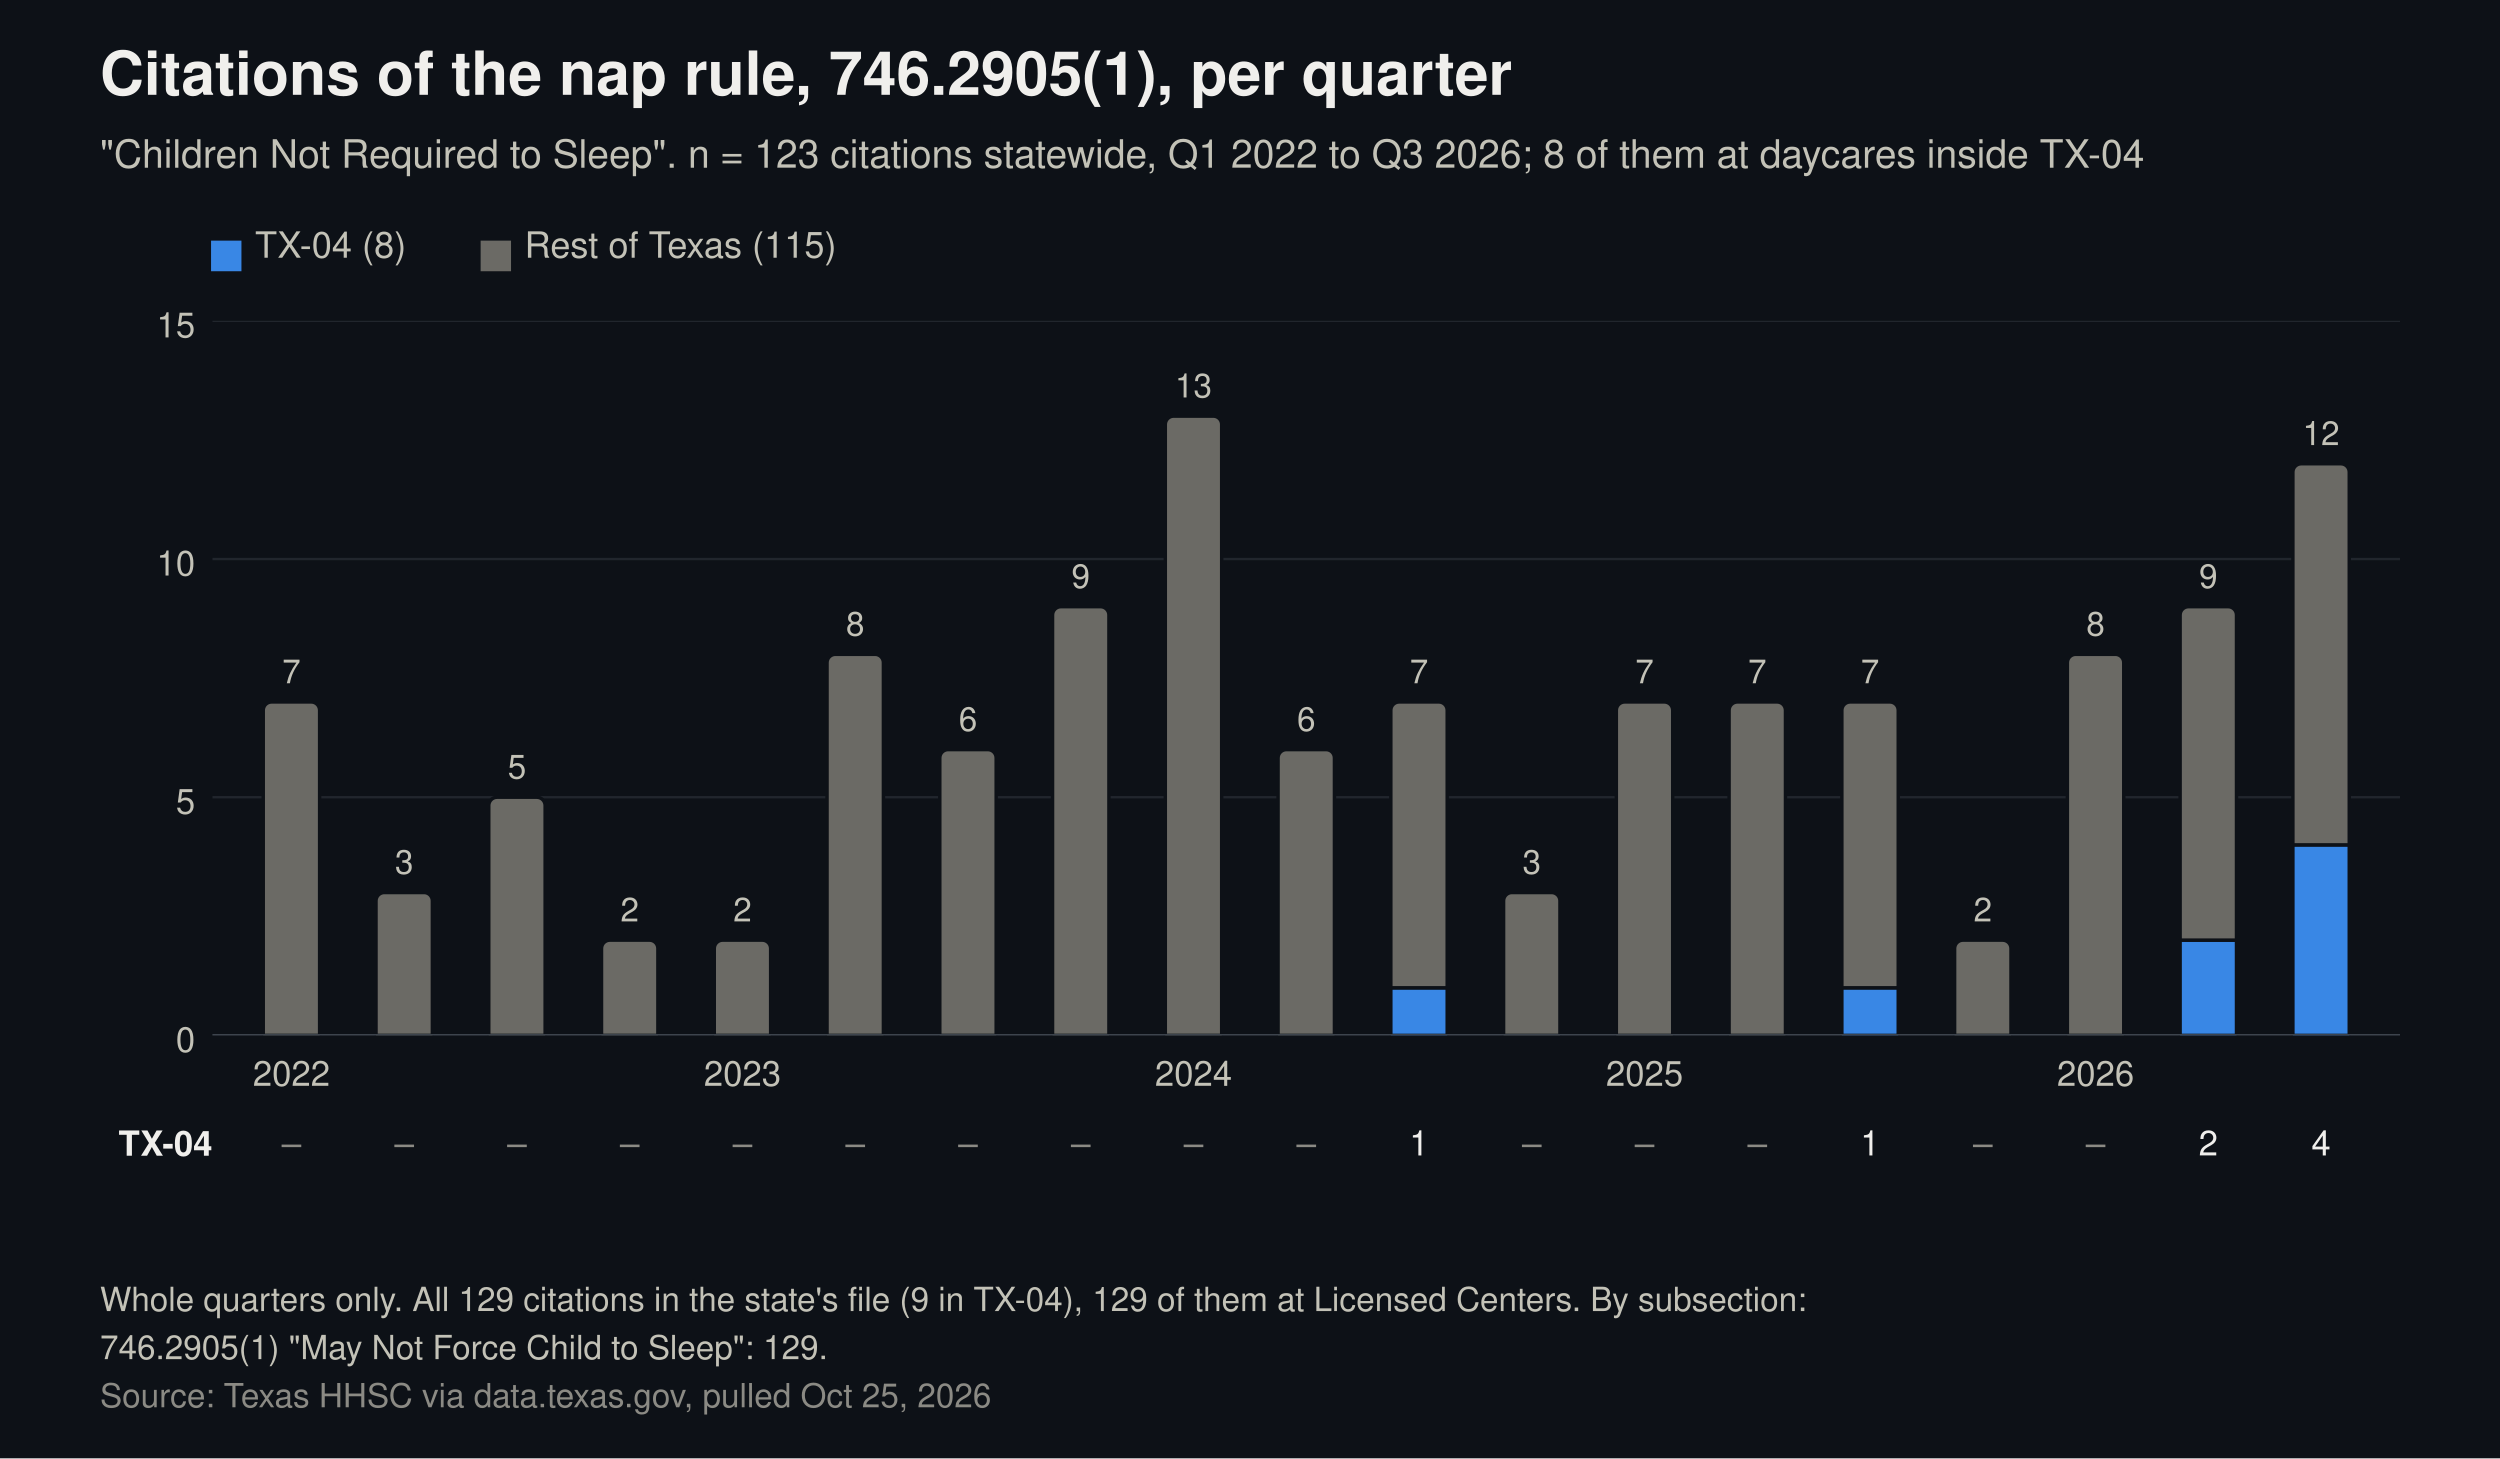
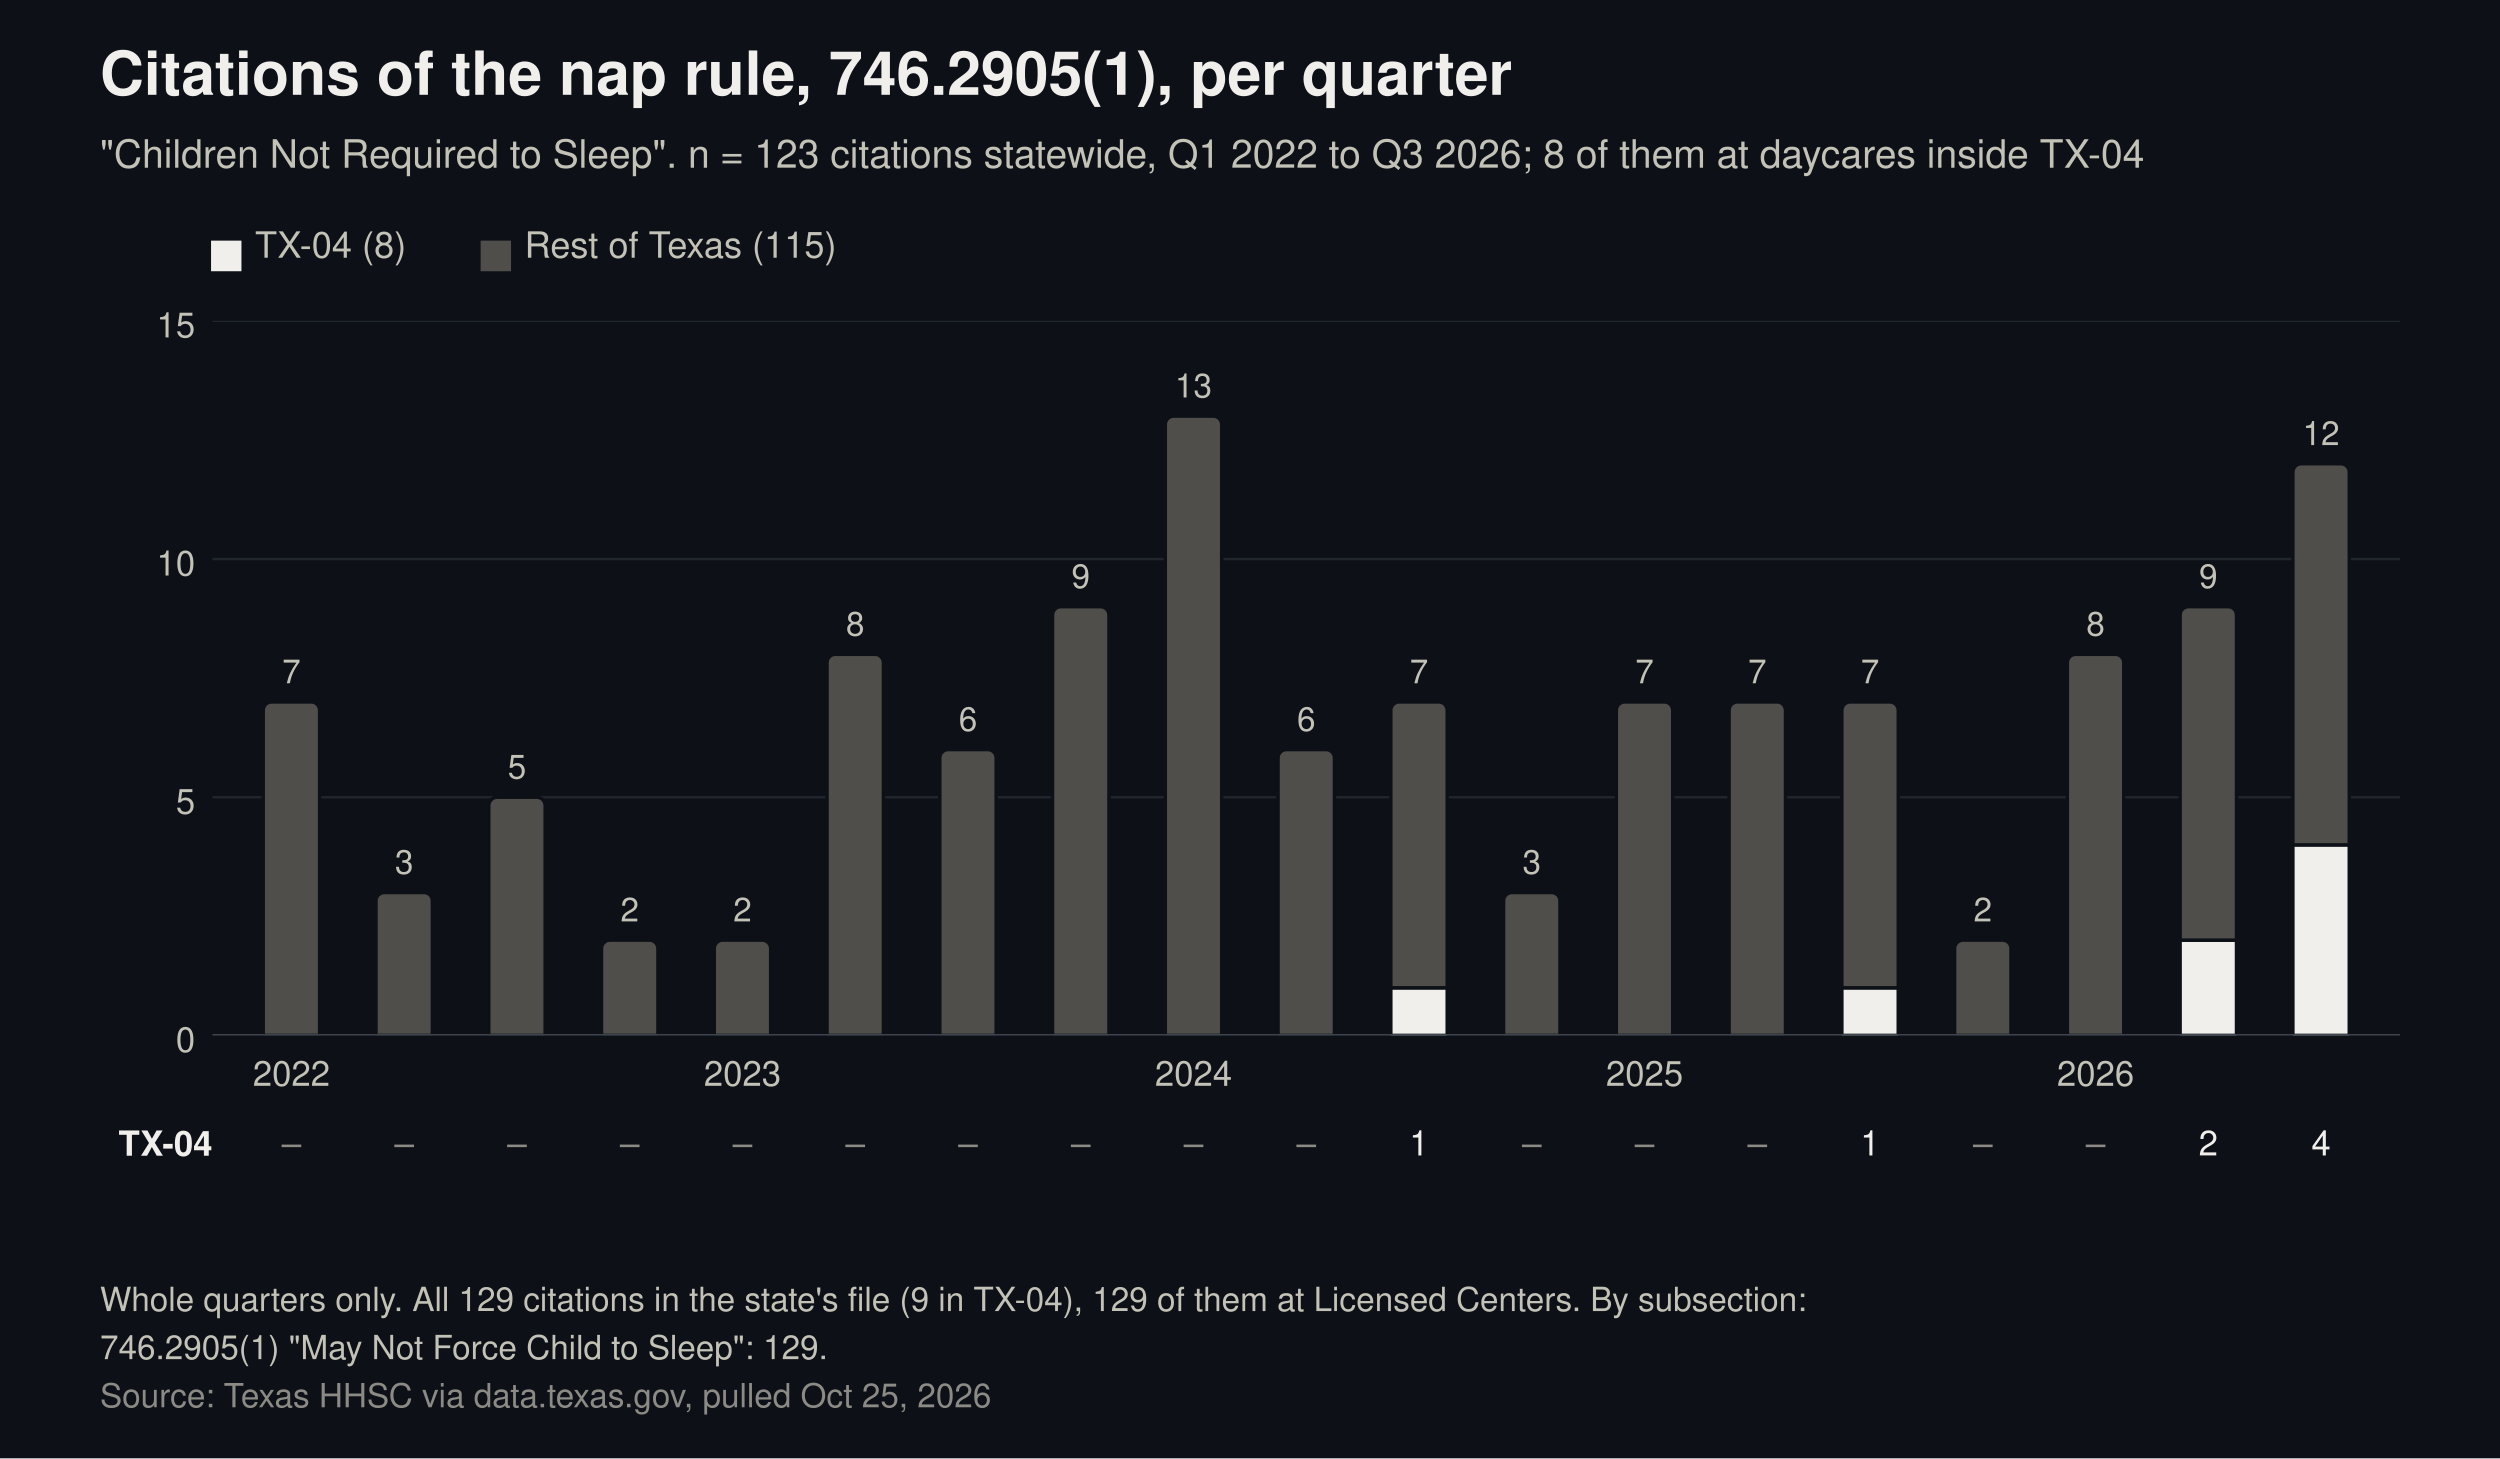
<svg xmlns="http://www.w3.org/2000/svg" width="864pt" height="504pt" viewBox="0 0 864 504" version="1.1">
  <defs>
    <style type="text/css">*{stroke-linejoin: round; stroke-linecap: butt}</style>
  </defs>
  <g id="figure_1">
    <g id="patch_1">
      <path d="M 0 504  L 864 504  L 864 0  L 0 0  z " style="fill: #0d1117" />
    </g>
    <g id="axes_1">
      <g id="patch_2">
        <path d="M 73.44 357.84  L 829.44 357.84  L 829.44 110.88  L 73.44 110.88  z " style="fill: #0d1117" />
      </g>
      <g id="matplotlib.axis_1">
        <g id="xtick_1">
          <g id="line2d_1" />
          <g id="text_1">
            <text style="font-size: 12px; font-family: 'Helvetica Neue', 'Helvetica', 'Arial', 'DejaVu Sans', sans-serif; text-anchor: middle; fill: #c3c2b7" x="100.718" y="375.264" transform="rotate(-0 100.7184 375.264)">2022</text>
          </g>
        </g>
        <g id="xtick_2">
          <g id="line2d_2" />
          <g id="text_2">
            <text style="font-size: 12px; font-family: 'Helvetica Neue', 'Helvetica', 'Arial', 'DejaVu Sans', sans-serif; text-anchor: middle; fill: #c3c2b7" x="256.595" y="375.264" transform="rotate(-0 256.5946 375.264)">2023</text>
          </g>
        </g>
        <g id="xtick_3">
          <g id="line2d_3" />
          <g id="text_3">
            <text style="font-size: 12px; font-family: 'Helvetica Neue', 'Helvetica', 'Arial', 'DejaVu Sans', sans-serif; text-anchor: middle; fill: #c3c2b7" x="412.471" y="375.264" transform="rotate(-0 412.4709 375.264)">2024</text>
          </g>
        </g>
        <g id="xtick_4">
          <g id="line2d_4" />
          <g id="text_4">
            <text style="font-size: 12px; font-family: 'Helvetica Neue', 'Helvetica', 'Arial', 'DejaVu Sans', sans-serif; text-anchor: middle; fill: #c3c2b7" x="568.347" y="375.264" transform="rotate(-0 568.3472 375.264)">2025</text>
          </g>
        </g>
        <g id="xtick_5">
          <g id="line2d_5" />
          <g id="text_5">
            <text style="font-size: 12px; font-family: 'Helvetica Neue', 'Helvetica', 'Arial', 'DejaVu Sans', sans-serif; text-anchor: middle; fill: #c3c2b7" x="724.224" y="375.264" transform="rotate(-0 724.2235 375.264)">2026</text>
          </g>
        </g>
      </g>
      <g id="matplotlib.axis_2">
        <g id="ytick_1">
          <g id="line2d_6">
            <path d="M 73.44 357.84  L 829.44 357.84  " clip-path="url(#p0c1a4c7072)" style="fill: none; stroke: #21262d; stroke-width: 0.8; stroke-linecap: square" />
          </g>
          <g id="line2d_7" />
          <g id="text_6">
            <text style="font-size: 12px; font-family: 'Helvetica Neue', 'Helvetica', 'Arial', 'DejaVu Sans', sans-serif; text-anchor: end; fill: #c3c2b7" x="67.44" y="363.552" transform="rotate(-0 67.44 363.552)">0</text>
          </g>
        </g>
        <g id="ytick_2">
          <g id="line2d_8">
            <path d="M 73.44 275.52  L 829.44 275.52  " clip-path="url(#p0c1a4c7072)" style="fill: none; stroke: #21262d; stroke-width: 0.8; stroke-linecap: square" />
          </g>
          <g id="line2d_9" />
          <g id="text_7">
            <text style="font-size: 12px; font-family: 'Helvetica Neue', 'Helvetica', 'Arial', 'DejaVu Sans', sans-serif; text-anchor: end; fill: #c3c2b7" x="67.44" y="281.232" transform="rotate(-0 67.44 281.232)">5</text>
          </g>
        </g>
        <g id="ytick_3">
          <g id="line2d_10">
            <path d="M 73.44 193.2  L 829.44 193.2  " clip-path="url(#p0c1a4c7072)" style="fill: none; stroke: #21262d; stroke-width: 0.8; stroke-linecap: square" />
          </g>
          <g id="line2d_11" />
          <g id="text_8">
            <text style="font-size: 12px; font-family: 'Helvetica Neue', 'Helvetica', 'Arial', 'DejaVu Sans', sans-serif; text-anchor: end; fill: #c3c2b7" x="67.44" y="198.912" transform="rotate(-0 67.44 198.912)">10</text>
          </g>
        </g>
        <g id="ytick_4">
          <g id="line2d_12">
            <path d="M 73.44 110.88  L 829.44 110.88  " clip-path="url(#p0c1a4c7072)" style="fill: none; stroke: #21262d; stroke-width: 0.8; stroke-linecap: square" />
          </g>
          <g id="line2d_13" />
          <g id="text_9">
            <text style="font-size: 12px; font-family: 'Helvetica Neue', 'Helvetica', 'Arial', 'DejaVu Sans', sans-serif; text-anchor: end; fill: #c3c2b7" x="67.44" y="116.592" transform="rotate(-0 67.44 116.592)">15</text>
          </g>
        </g>
      </g>
      <g id="patch_3">
-         <path d="M 90.976 357.84  L 90.976 245.472  C 90.976 243.881 92.265 242.592 93.856 242.592  L 107.581 242.592  C 109.171 242.592 110.461 243.881 110.461 245.472  L 110.461 357.84  z " clip-path="url(#p0c1a4c7072)" style="fill: #6b6a65; stroke: #0d1117; stroke-width: 1.2; stroke-linejoin: miter" />
+         <path d="M 90.976 357.84  L 90.976 245.472  C 90.976 243.881 92.265 242.592 93.856 242.592  L 107.581 242.592  C 109.171 242.592 110.461 243.881 110.461 245.472  L 110.461 357.84  z " clip-path="url(#p0c1a4c7072)" style="fill: #4f4e4a; stroke: #0d1117; stroke-width: 1.2; stroke-linejoin: miter" />
      </g>
      <g id="patch_4">
-         <path d="M 129.945 357.84  L 129.945 311.328  C 129.945 309.737 131.235 308.448 132.825 308.448  L 146.55 308.448  C 148.14 308.448 149.43 309.737 149.43 311.328  L 149.43 357.84  z " clip-path="url(#p0c1a4c7072)" style="fill: #6b6a65; stroke: #0d1117; stroke-width: 1.2; stroke-linejoin: miter" />
+         <path d="M 129.945 357.84  L 129.945 311.328  C 129.945 309.737 131.235 308.448 132.825 308.448  L 146.55 308.448  C 148.14 308.448 149.43 309.737 149.43 311.328  L 149.43 357.84  z " clip-path="url(#p0c1a4c7072)" style="fill: #4f4e4a; stroke: #0d1117; stroke-width: 1.2; stroke-linejoin: miter" />
      </g>
      <g id="patch_5">
-         <path d="M 168.914 357.84  L 168.914 278.4  C 168.914 276.809 170.204 275.52 171.794 275.52  L 185.519 275.52  C 187.109 275.52 188.399 276.809 188.399 278.4  L 188.399 357.84  z " clip-path="url(#p0c1a4c7072)" style="fill: #6b6a65; stroke: #0d1117; stroke-width: 1.2; stroke-linejoin: miter" />
+         <path d="M 168.914 357.84  L 168.914 278.4  C 168.914 276.809 170.204 275.52 171.794 275.52  L 185.519 275.52  C 187.109 275.52 188.399 276.809 188.399 278.4  L 188.399 357.84  z " clip-path="url(#p0c1a4c7072)" style="fill: #4f4e4a; stroke: #0d1117; stroke-width: 1.2; stroke-linejoin: miter" />
      </g>
      <g id="patch_6">
-         <path d="M 207.883 357.84  L 207.883 327.792  C 207.883 326.201 209.173 324.912 210.763 324.912  L 224.488 324.912  C 226.078 324.912 227.368 326.201 227.368 327.792  L 227.368 357.84  z " clip-path="url(#p0c1a4c7072)" style="fill: #6b6a65; stroke: #0d1117; stroke-width: 1.2; stroke-linejoin: miter" />
+         <path d="M 207.883 357.84  L 207.883 327.792  C 207.883 326.201 209.173 324.912 210.763 324.912  L 224.488 324.912  C 226.078 324.912 227.368 326.201 227.368 327.792  L 227.368 357.84  z " clip-path="url(#p0c1a4c7072)" style="fill: #4f4e4a; stroke: #0d1117; stroke-width: 1.2; stroke-linejoin: miter" />
      </g>
      <g id="patch_7">
-         <path d="M 246.852 357.84  L 246.852 327.792  C 246.852 326.201 248.142 324.912 249.732 324.912  L 263.457 324.912  C 265.048 324.912 266.337 326.201 266.337 327.792  L 266.337 357.84  z " clip-path="url(#p0c1a4c7072)" style="fill: #6b6a65; stroke: #0d1117; stroke-width: 1.2; stroke-linejoin: miter" />
+         <path d="M 246.852 357.84  L 246.852 327.792  C 246.852 326.201 248.142 324.912 249.732 324.912  L 263.457 324.912  C 265.048 324.912 266.337 326.201 266.337 327.792  L 266.337 357.84  z " clip-path="url(#p0c1a4c7072)" style="fill: #4f4e4a; stroke: #0d1117; stroke-width: 1.2; stroke-linejoin: miter" />
      </g>
      <g id="patch_8">
-         <path d="M 285.821 357.84  L 285.821 229.008  C 285.821 227.417 287.111 226.128 288.701 226.128  L 302.426 226.128  C 304.017 226.128 305.306 227.417 305.306 229.008  L 305.306 357.84  z " clip-path="url(#p0c1a4c7072)" style="fill: #6b6a65; stroke: #0d1117; stroke-width: 1.2; stroke-linejoin: miter" />
+         <path d="M 285.821 357.84  L 285.821 229.008  C 285.821 227.417 287.111 226.128 288.701 226.128  L 302.426 226.128  C 304.017 226.128 305.306 227.417 305.306 229.008  L 305.306 357.84  z " clip-path="url(#p0c1a4c7072)" style="fill: #4f4e4a; stroke: #0d1117; stroke-width: 1.2; stroke-linejoin: miter" />
      </g>
      <g id="patch_9">
-         <path d="M 324.791 357.84  L 324.791 261.936  C 324.791 260.345 326.08 259.056 327.671 259.056  L 341.395 259.056  C 342.986 259.056 344.275 260.345 344.275 261.936  L 344.275 357.84  z " clip-path="url(#p0c1a4c7072)" style="fill: #6b6a65; stroke: #0d1117; stroke-width: 1.2; stroke-linejoin: miter" />
+         <path d="M 324.791 357.84  L 324.791 261.936  C 324.791 260.345 326.08 259.056 327.671 259.056  L 341.395 259.056  C 342.986 259.056 344.275 260.345 344.275 261.936  L 344.275 357.84  z " clip-path="url(#p0c1a4c7072)" style="fill: #4f4e4a; stroke: #0d1117; stroke-width: 1.2; stroke-linejoin: miter" />
      </g>
      <g id="patch_10">
-         <path d="M 363.76 357.84  L 363.76 212.544  C 363.76 210.953 365.049 209.664 366.64 209.664  L 380.364 209.664  C 381.955 209.664 383.244 210.953 383.244 212.544  L 383.244 357.84  z " clip-path="url(#p0c1a4c7072)" style="fill: #6b6a65; stroke: #0d1117; stroke-width: 1.2; stroke-linejoin: miter" />
+         <path d="M 363.76 357.84  L 363.76 212.544  C 363.76 210.953 365.049 209.664 366.64 209.664  L 380.364 209.664  C 381.955 209.664 383.244 210.953 383.244 212.544  L 383.244 357.84  z " clip-path="url(#p0c1a4c7072)" style="fill: #4f4e4a; stroke: #0d1117; stroke-width: 1.2; stroke-linejoin: miter" />
      </g>
      <g id="patch_11">
-         <path d="M 402.729 357.84  L 402.729 146.688  C 402.729 145.097 404.018 143.808 405.609 143.808  L 419.333 143.808  C 420.924 143.808 422.213 145.097 422.213 146.688  L 422.213 357.84  z " clip-path="url(#p0c1a4c7072)" style="fill: #6b6a65; stroke: #0d1117; stroke-width: 1.2; stroke-linejoin: miter" />
+         <path d="M 402.729 357.84  L 402.729 146.688  C 402.729 145.097 404.018 143.808 405.609 143.808  L 419.333 143.808  C 420.924 143.808 422.213 145.097 422.213 146.688  L 422.213 357.84  z " clip-path="url(#p0c1a4c7072)" style="fill: #4f4e4a; stroke: #0d1117; stroke-width: 1.2; stroke-linejoin: miter" />
      </g>
      <g id="patch_12">
-         <path d="M 441.698 357.84  L 441.698 261.936  C 441.698 260.345 442.987 259.056 444.578 259.056  L 458.302 259.056  C 459.893 259.056 461.182 260.345 461.182 261.936  L 461.182 357.84  z " clip-path="url(#p0c1a4c7072)" style="fill: #6b6a65; stroke: #0d1117; stroke-width: 1.2; stroke-linejoin: miter" />
+         <path d="M 441.698 357.84  L 441.698 261.936  C 441.698 260.345 442.987 259.056 444.578 259.056  L 458.302 259.056  C 459.893 259.056 461.182 260.345 461.182 261.936  L 461.182 357.84  z " clip-path="url(#p0c1a4c7072)" style="fill: #4f4e4a; stroke: #0d1117; stroke-width: 1.2; stroke-linejoin: miter" />
      </g>
      <g id="patch_13">
-         <path d="M 480.667 357.84  L 500.151 357.84  L 500.151 341.376  L 480.667 341.376  z " clip-path="url(#p0c1a4c7072)" style="fill: #3987e5; stroke: #0d1117; stroke-width: 1.2; stroke-linejoin: miter" />
+         <path d="M 480.667 357.84  L 500.151 357.84  L 500.151 341.376  L 480.667 341.376  z " clip-path="url(#p0c1a4c7072)" style="fill: #f0efec; stroke: #0d1117; stroke-width: 1.2; stroke-linejoin: miter" />
      </g>
      <g id="patch_14">
-         <path d="M 480.667 341.376  L 480.667 245.472  C 480.667 243.881 481.956 242.592 483.547 242.592  L 497.271 242.592  C 498.862 242.592 500.151 243.881 500.151 245.472  L 500.151 341.376  z " clip-path="url(#p0c1a4c7072)" style="fill: #6b6a65; stroke: #0d1117; stroke-width: 1.2; stroke-linejoin: miter" />
+         <path d="M 480.667 341.376  L 480.667 245.472  C 480.667 243.881 481.956 242.592 483.547 242.592  L 497.271 242.592  C 498.862 242.592 500.151 243.881 500.151 245.472  L 500.151 341.376  z " clip-path="url(#p0c1a4c7072)" style="fill: #4f4e4a; stroke: #0d1117; stroke-width: 1.2; stroke-linejoin: miter" />
      </g>
      <g id="patch_15">
-         <path d="M 519.636 357.84  L 519.636 311.328  C 519.636 309.737 520.925 308.448 522.516 308.448  L 536.24 308.448  C 537.831 308.448 539.12 309.737 539.12 311.328  L 539.12 357.84  z " clip-path="url(#p0c1a4c7072)" style="fill: #6b6a65; stroke: #0d1117; stroke-width: 1.2; stroke-linejoin: miter" />
+         <path d="M 519.636 357.84  L 519.636 311.328  C 519.636 309.737 520.925 308.448 522.516 308.448  L 536.24 308.448  C 537.831 308.448 539.12 309.737 539.12 311.328  L 539.12 357.84  z " clip-path="url(#p0c1a4c7072)" style="fill: #4f4e4a; stroke: #0d1117; stroke-width: 1.2; stroke-linejoin: miter" />
      </g>
      <g id="patch_16">
-         <path d="M 558.605 357.84  L 558.605 245.472  C 558.605 243.881 559.894 242.592 561.485 242.592  L 575.209 242.592  C 576.8 242.592 578.089 243.881 578.089 245.472  L 578.089 357.84  z " clip-path="url(#p0c1a4c7072)" style="fill: #6b6a65; stroke: #0d1117; stroke-width: 1.2; stroke-linejoin: miter" />
+         <path d="M 558.605 357.84  L 558.605 245.472  C 558.605 243.881 559.894 242.592 561.485 242.592  L 575.209 242.592  C 576.8 242.592 578.089 243.881 578.089 245.472  L 578.089 357.84  z " clip-path="url(#p0c1a4c7072)" style="fill: #4f4e4a; stroke: #0d1117; stroke-width: 1.2; stroke-linejoin: miter" />
      </g>
      <g id="patch_17">
-         <path d="M 597.574 357.84  L 597.574 245.472  C 597.574 243.881 598.863 242.592 600.454 242.592  L 614.179 242.592  C 615.769 242.592 617.059 243.881 617.059 245.472  L 617.059 357.84  z " clip-path="url(#p0c1a4c7072)" style="fill: #6b6a65; stroke: #0d1117; stroke-width: 1.2; stroke-linejoin: miter" />
+         <path d="M 597.574 357.84  L 597.574 245.472  C 597.574 243.881 598.863 242.592 600.454 242.592  L 614.179 242.592  C 615.769 242.592 617.059 243.881 617.059 245.472  L 617.059 357.84  z " clip-path="url(#p0c1a4c7072)" style="fill: #4f4e4a; stroke: #0d1117; stroke-width: 1.2; stroke-linejoin: miter" />
      </g>
      <g id="patch_18">
-         <path d="M 636.543 357.84  L 656.028 357.84  L 656.028 341.376  L 636.543 341.376  z " clip-path="url(#p0c1a4c7072)" style="fill: #3987e5; stroke: #0d1117; stroke-width: 1.2; stroke-linejoin: miter" />
+         <path d="M 636.543 357.84  L 656.028 357.84  L 656.028 341.376  L 636.543 341.376  z " clip-path="url(#p0c1a4c7072)" style="fill: #f0efec; stroke: #0d1117; stroke-width: 1.2; stroke-linejoin: miter" />
      </g>
      <g id="patch_19">
-         <path d="M 636.543 341.376  L 636.543 245.472  C 636.543 243.881 637.832 242.592 639.423 242.592  L 653.148 242.592  C 654.738 242.592 656.028 243.881 656.028 245.472  L 656.028 341.376  z " clip-path="url(#p0c1a4c7072)" style="fill: #6b6a65; stroke: #0d1117; stroke-width: 1.2; stroke-linejoin: miter" />
+         <path d="M 636.543 341.376  L 636.543 245.472  C 636.543 243.881 637.832 242.592 639.423 242.592  L 653.148 242.592  C 654.738 242.592 656.028 243.881 656.028 245.472  L 656.028 341.376  z " clip-path="url(#p0c1a4c7072)" style="fill: #4f4e4a; stroke: #0d1117; stroke-width: 1.2; stroke-linejoin: miter" />
      </g>
      <g id="patch_20">
-         <path d="M 675.512 357.84  L 675.512 327.792  C 675.512 326.201 676.802 324.912 678.392 324.912  L 692.117 324.912  C 693.707 324.912 694.997 326.201 694.997 327.792  L 694.997 357.84  z " clip-path="url(#p0c1a4c7072)" style="fill: #6b6a65; stroke: #0d1117; stroke-width: 1.2; stroke-linejoin: miter" />
+         <path d="M 675.512 357.84  L 675.512 327.792  C 675.512 326.201 676.802 324.912 678.392 324.912  L 692.117 324.912  C 693.707 324.912 694.997 326.201 694.997 327.792  L 694.997 357.84  z " clip-path="url(#p0c1a4c7072)" style="fill: #4f4e4a; stroke: #0d1117; stroke-width: 1.2; stroke-linejoin: miter" />
      </g>
      <g id="patch_21">
-         <path d="M 714.481 357.84  L 714.481 229.008  C 714.481 227.417 715.771 226.128 717.361 226.128  L 731.086 226.128  C 732.676 226.128 733.966 227.417 733.966 229.008  L 733.966 357.84  z " clip-path="url(#p0c1a4c7072)" style="fill: #6b6a65; stroke: #0d1117; stroke-width: 1.2; stroke-linejoin: miter" />
+         <path d="M 714.481 357.84  L 714.481 229.008  C 714.481 227.417 715.771 226.128 717.361 226.128  L 731.086 226.128  C 732.676 226.128 733.966 227.417 733.966 229.008  L 733.966 357.84  z " clip-path="url(#p0c1a4c7072)" style="fill: #4f4e4a; stroke: #0d1117; stroke-width: 1.2; stroke-linejoin: miter" />
      </g>
      <g id="patch_22">
-         <path d="M 753.45 357.84  L 772.935 357.84  L 772.935 324.912  L 753.45 324.912  z " clip-path="url(#p0c1a4c7072)" style="fill: #3987e5; stroke: #0d1117; stroke-width: 1.2; stroke-linejoin: miter" />
+         <path d="M 753.45 357.84  L 772.935 357.84  L 772.935 324.912  L 753.45 324.912  z " clip-path="url(#p0c1a4c7072)" style="fill: #f0efec; stroke: #0d1117; stroke-width: 1.2; stroke-linejoin: miter" />
      </g>
      <g id="patch_23">
-         <path d="M 753.45 324.912  L 753.45 212.544  C 753.45 210.953 754.74 209.664 756.33 209.664  L 770.055 209.664  C 771.645 209.664 772.935 210.953 772.935 212.544  L 772.935 324.912  z " clip-path="url(#p0c1a4c7072)" style="fill: #6b6a65; stroke: #0d1117; stroke-width: 1.2; stroke-linejoin: miter" />
+         <path d="M 753.45 324.912  L 753.45 212.544  C 753.45 210.953 754.74 209.664 756.33 209.664  L 770.055 209.664  C 771.645 209.664 772.935 210.953 772.935 212.544  L 772.935 324.912  z " clip-path="url(#p0c1a4c7072)" style="fill: #4f4e4a; stroke: #0d1117; stroke-width: 1.2; stroke-linejoin: miter" />
      </g>
      <g id="patch_24">
-         <path d="M 792.419 357.84  L 811.904 357.84  L 811.904 291.984  L 792.419 291.984  z " clip-path="url(#p0c1a4c7072)" style="fill: #3987e5; stroke: #0d1117; stroke-width: 1.2; stroke-linejoin: miter" />
+         <path d="M 792.419 357.84  L 811.904 357.84  L 811.904 291.984  L 792.419 291.984  z " clip-path="url(#p0c1a4c7072)" style="fill: #f0efec; stroke: #0d1117; stroke-width: 1.2; stroke-linejoin: miter" />
      </g>
      <g id="patch_25">
-         <path d="M 792.419 291.984  L 792.419 163.152  C 792.419 161.561 793.709 160.272 795.299 160.272  L 809.024 160.272  C 810.615 160.272 811.904 161.561 811.904 163.152  L 811.904 291.984  z " clip-path="url(#p0c1a4c7072)" style="fill: #6b6a65; stroke: #0d1117; stroke-width: 1.2; stroke-linejoin: miter" />
+         <path d="M 792.419 291.984  L 792.419 163.152  C 792.419 161.561 793.709 160.272 795.299 160.272  L 809.024 160.272  C 810.615 160.272 811.904 161.561 811.904 163.152  L 811.904 291.984  z " clip-path="url(#p0c1a4c7072)" style="fill: #4f4e4a; stroke: #0d1117; stroke-width: 1.2; stroke-linejoin: miter" />
      </g>
      <g id="text_10">
        <text style="font-size: 11.5px; font-family: 'Helvetica Neue', 'Helvetica', 'Arial', 'DejaVu Sans', sans-serif; text-anchor: middle; fill: #c3c2b7" x="100.718" y="236.143" transform="rotate(-0 100.7184 236.1425)">7</text>
      </g>
      <g id="text_11">
        <text style="font-size: 11.5px; font-family: 'Helvetica Neue', 'Helvetica', 'Arial', 'DejaVu Sans', sans-serif; text-anchor: middle; fill: #c3c2b7" x="139.687" y="301.998" transform="rotate(-0 139.6874 301.9985)">3</text>
      </g>
      <g id="text_12">
        <text style="font-size: 11.5px; font-family: 'Helvetica Neue', 'Helvetica', 'Arial', 'DejaVu Sans', sans-serif; text-anchor: middle; fill: #c3c2b7" x="178.656" y="269.07" transform="rotate(-0 178.6565 269.0705)">5</text>
      </g>
      <g id="text_13">
        <text style="font-size: 11.5px; font-family: 'Helvetica Neue', 'Helvetica', 'Arial', 'DejaVu Sans', sans-serif; text-anchor: middle; fill: #c3c2b7" x="217.626" y="318.462" transform="rotate(-0 217.6256 318.4625)">2</text>
      </g>
      <g id="text_14">
        <text style="font-size: 11.5px; font-family: 'Helvetica Neue', 'Helvetica', 'Arial', 'DejaVu Sans', sans-serif; text-anchor: middle; fill: #c3c2b7" x="256.595" y="318.462" transform="rotate(-0 256.5946 318.4625)">2</text>
      </g>
      <g id="text_15">
        <text style="font-size: 11.5px; font-family: 'Helvetica Neue', 'Helvetica', 'Arial', 'DejaVu Sans', sans-serif; text-anchor: middle; fill: #c3c2b7" x="295.564" y="219.679" transform="rotate(-0 295.5637 219.6785)">8</text>
      </g>
      <g id="text_16">
        <text style="font-size: 11.5px; font-family: 'Helvetica Neue', 'Helvetica', 'Arial', 'DejaVu Sans', sans-serif; text-anchor: middle; fill: #c3c2b7" x="334.533" y="252.607" transform="rotate(-0 334.5328 252.6065)">6</text>
      </g>
      <g id="text_17">
        <text style="font-size: 11.5px; font-family: 'Helvetica Neue', 'Helvetica', 'Arial', 'DejaVu Sans', sans-serif; text-anchor: middle; fill: #c3c2b7" x="373.502" y="203.214" transform="rotate(-0 373.5019 203.2145)">9</text>
      </g>
      <g id="text_18">
        <text style="font-size: 11.5px; font-family: 'Helvetica Neue', 'Helvetica', 'Arial', 'DejaVu Sans', sans-serif; text-anchor: middle; fill: #c3c2b7" x="412.471" y="137.358" transform="rotate(-0 412.4709 137.3585)">13</text>
      </g>
      <g id="text_19">
        <text style="font-size: 11.5px; font-family: 'Helvetica Neue', 'Helvetica', 'Arial', 'DejaVu Sans', sans-serif; text-anchor: middle; fill: #c3c2b7" x="451.44" y="252.607" transform="rotate(-0 451.44 252.6065)">6</text>
      </g>
      <g id="text_20">
        <text style="font-size: 11.5px; font-family: 'Helvetica Neue', 'Helvetica', 'Arial', 'DejaVu Sans', sans-serif; text-anchor: middle; fill: #c3c2b7" x="490.409" y="236.143" transform="rotate(-0 490.4091 236.1425)">7</text>
      </g>
      <g id="text_21">
        <text style="font-size: 11.5px; font-family: 'Helvetica Neue', 'Helvetica', 'Arial', 'DejaVu Sans', sans-serif; text-anchor: middle; fill: #c3c2b7" x="529.378" y="301.998" transform="rotate(-0 529.3781 301.9985)">3</text>
      </g>
      <g id="text_22">
        <text style="font-size: 11.5px; font-family: 'Helvetica Neue', 'Helvetica', 'Arial', 'DejaVu Sans', sans-serif; text-anchor: middle; fill: #c3c2b7" x="568.347" y="236.143" transform="rotate(-0 568.3472 236.1425)">7</text>
      </g>
      <g id="text_23">
        <text style="font-size: 11.5px; font-family: 'Helvetica Neue', 'Helvetica', 'Arial', 'DejaVu Sans', sans-serif; text-anchor: middle; fill: #c3c2b7" x="607.316" y="236.143" transform="rotate(-0 607.3163 236.1425)">7</text>
      </g>
      <g id="text_24">
        <text style="font-size: 11.5px; font-family: 'Helvetica Neue', 'Helvetica', 'Arial', 'DejaVu Sans', sans-serif; text-anchor: middle; fill: #c3c2b7" x="646.285" y="236.143" transform="rotate(-0 646.2854 236.1425)">7</text>
      </g>
      <g id="text_25">
        <text style="font-size: 11.5px; font-family: 'Helvetica Neue', 'Helvetica', 'Arial', 'DejaVu Sans', sans-serif; text-anchor: middle; fill: #c3c2b7" x="685.254" y="318.462" transform="rotate(-0 685.2544 318.4625)">2</text>
      </g>
      <g id="text_26">
        <text style="font-size: 11.5px; font-family: 'Helvetica Neue', 'Helvetica', 'Arial', 'DejaVu Sans', sans-serif; text-anchor: middle; fill: #c3c2b7" x="724.224" y="219.679" transform="rotate(-0 724.2235 219.6785)">8</text>
      </g>
      <g id="text_27">
        <text style="font-size: 11.5px; font-family: 'Helvetica Neue', 'Helvetica', 'Arial', 'DejaVu Sans', sans-serif; text-anchor: middle; fill: #c3c2b7" x="763.193" y="203.214" transform="rotate(-0 763.1926 203.2145)">9</text>
      </g>
      <g id="text_28">
        <text style="font-size: 11.5px; font-family: 'Helvetica Neue', 'Helvetica', 'Arial', 'DejaVu Sans', sans-serif; text-anchor: middle; fill: #c3c2b7" x="802.162" y="153.822" transform="rotate(-0 802.1616 153.8225)">12</text>
      </g>
      <g id="line2d_14">
        <path d="M 73.44 357.84  L 829.44 357.84  " clip-path="url(#p0c1a4c7072)" style="fill: none; stroke: #3d444d; stroke-linecap: square" />
      </g>
      <g id="text_29">
        <text style="font-weight: 700; font-size: 12px; font-family: 'Helvetica Neue', 'Helvetica', 'Arial', 'DejaVu Sans', sans-serif; text-anchor: end; fill: #f0efec" x="73.44" y="399.432" transform="rotate(-0 73.44 399.432)">TX-04</text>
      </g>
      <g id="text_30">
        <text style="font-size: 12px; font-family: 'Helvetica Neue', 'Helvetica', 'Arial', 'DejaVu Sans', sans-serif; text-anchor: middle; fill: #8b8a84" x="100.718" y="399.318" transform="rotate(-0 100.7184 399.318)">–</text>
      </g>
      <g id="text_31">
        <text style="font-size: 12px; font-family: 'Helvetica Neue', 'Helvetica', 'Arial', 'DejaVu Sans', sans-serif; text-anchor: middle; fill: #8b8a84" x="139.687" y="399.318" transform="rotate(-0 139.6874 399.318)">–</text>
      </g>
      <g id="text_32">
        <text style="font-size: 12px; font-family: 'Helvetica Neue', 'Helvetica', 'Arial', 'DejaVu Sans', sans-serif; text-anchor: middle; fill: #8b8a84" x="178.656" y="399.318" transform="rotate(-0 178.6565 399.318)">–</text>
      </g>
      <g id="text_33">
        <text style="font-size: 12px; font-family: 'Helvetica Neue', 'Helvetica', 'Arial', 'DejaVu Sans', sans-serif; text-anchor: middle; fill: #8b8a84" x="217.626" y="399.318" transform="rotate(-0 217.6256 399.318)">–</text>
      </g>
      <g id="text_34">
        <text style="font-size: 12px; font-family: 'Helvetica Neue', 'Helvetica', 'Arial', 'DejaVu Sans', sans-serif; text-anchor: middle; fill: #8b8a84" x="256.595" y="399.318" transform="rotate(-0 256.5946 399.318)">–</text>
      </g>
      <g id="text_35">
        <text style="font-size: 12px; font-family: 'Helvetica Neue', 'Helvetica', 'Arial', 'DejaVu Sans', sans-serif; text-anchor: middle; fill: #8b8a84" x="295.564" y="399.318" transform="rotate(-0 295.5637 399.318)">–</text>
      </g>
      <g id="text_36">
        <text style="font-size: 12px; font-family: 'Helvetica Neue', 'Helvetica', 'Arial', 'DejaVu Sans', sans-serif; text-anchor: middle; fill: #8b8a84" x="334.533" y="399.318" transform="rotate(-0 334.5328 399.318)">–</text>
      </g>
      <g id="text_37">
        <text style="font-size: 12px; font-family: 'Helvetica Neue', 'Helvetica', 'Arial', 'DejaVu Sans', sans-serif; text-anchor: middle; fill: #8b8a84" x="373.502" y="399.318" transform="rotate(-0 373.5019 399.318)">–</text>
      </g>
      <g id="text_38">
        <text style="font-size: 12px; font-family: 'Helvetica Neue', 'Helvetica', 'Arial', 'DejaVu Sans', sans-serif; text-anchor: middle; fill: #8b8a84" x="412.471" y="399.318" transform="rotate(-0 412.4709 399.318)">–</text>
      </g>
      <g id="text_39">
        <text style="font-size: 12px; font-family: 'Helvetica Neue', 'Helvetica', 'Arial', 'DejaVu Sans', sans-serif; text-anchor: middle; fill: #8b8a84" x="451.44" y="399.318" transform="rotate(-0 451.44 399.318)">–</text>
      </g>
      <g id="text_40">
        <text style="font-size: 12px; font-family: 'Helvetica Neue', 'Helvetica', 'Arial', 'DejaVu Sans', sans-serif; text-anchor: middle; fill: #f0efec" x="490.409" y="399.318" transform="rotate(-0 490.4091 399.318)">1</text>
      </g>
      <g id="text_41">
        <text style="font-size: 12px; font-family: 'Helvetica Neue', 'Helvetica', 'Arial', 'DejaVu Sans', sans-serif; text-anchor: middle; fill: #8b8a84" x="529.378" y="399.318" transform="rotate(-0 529.3781 399.318)">–</text>
      </g>
      <g id="text_42">
        <text style="font-size: 12px; font-family: 'Helvetica Neue', 'Helvetica', 'Arial', 'DejaVu Sans', sans-serif; text-anchor: middle; fill: #8b8a84" x="568.347" y="399.318" transform="rotate(-0 568.3472 399.318)">–</text>
      </g>
      <g id="text_43">
        <text style="font-size: 12px; font-family: 'Helvetica Neue', 'Helvetica', 'Arial', 'DejaVu Sans', sans-serif; text-anchor: middle; fill: #8b8a84" x="607.316" y="399.318" transform="rotate(-0 607.3163 399.318)">–</text>
      </g>
      <g id="text_44">
        <text style="font-size: 12px; font-family: 'Helvetica Neue', 'Helvetica', 'Arial', 'DejaVu Sans', sans-serif; text-anchor: middle; fill: #f0efec" x="646.285" y="399.318" transform="rotate(-0 646.2854 399.318)">1</text>
      </g>
      <g id="text_45">
        <text style="font-size: 12px; font-family: 'Helvetica Neue', 'Helvetica', 'Arial', 'DejaVu Sans', sans-serif; text-anchor: middle; fill: #8b8a84" x="685.254" y="399.318" transform="rotate(-0 685.2544 399.318)">–</text>
      </g>
      <g id="text_46">
        <text style="font-size: 12px; font-family: 'Helvetica Neue', 'Helvetica', 'Arial', 'DejaVu Sans', sans-serif; text-anchor: middle; fill: #8b8a84" x="724.224" y="399.318" transform="rotate(-0 724.2235 399.318)">–</text>
      </g>
      <g id="text_47">
        <text style="font-size: 12px; font-family: 'Helvetica Neue', 'Helvetica', 'Arial', 'DejaVu Sans', sans-serif; text-anchor: middle; fill: #f0efec" x="763.193" y="399.318" transform="rotate(-0 763.1926 399.318)">2</text>
      </g>
      <g id="text_48">
        <text style="font-size: 12px; font-family: 'Helvetica Neue', 'Helvetica', 'Arial', 'DejaVu Sans', sans-serif; text-anchor: middle; fill: #f0efec" x="802.162" y="399.318" transform="rotate(-0 802.1616 399.318)">4</text>
      </g>
    </g>
    <g id="patch_26">
-       <path d="M 73.44 93.24  L 82.944 93.24  L 82.944 83.664  L 73.44 83.664  z " style="fill: #3987e5; stroke: #3987e5; stroke-linejoin: miter" />
+       <path d="M 73.44 93.24  L 82.944 93.24  L 82.944 83.664  L 73.44 83.664  z " style="fill: #f0efec; stroke: #f0efec; stroke-linejoin: miter" />
    </g>
    <g id="patch_27">
-       <path d="M 166.608 93.24  L 176.112 93.24  L 176.112 83.664  L 166.608 83.664  z " style="fill: #6b6a65; stroke: #6b6a65; stroke-linejoin: miter" />
+       <path d="M 166.608 93.24  L 176.112 93.24  L 176.112 83.664  L 166.608 83.664  z " style="fill: #4f4e4a; stroke: #4f4e4a; stroke-linejoin: miter" />
    </g>
    <g id="text_49">
      <text style="font-weight: 700; font-size: 21px; font-family: 'Helvetica Neue', 'Helvetica', 'Arial', 'DejaVu Sans', sans-serif; text-anchor: start; fill: #f0efec" x="34.56" y="32.76" transform="rotate(-0 34.56 32.76)">Citations of the nap rule, 746.2905(1), per quarter</text>
    </g>
    <g id="text_50">
      <text style="font-size: 13.5px; font-family: 'Helvetica Neue', 'Helvetica', 'Arial', 'DejaVu Sans', sans-serif; text-anchor: start; fill: #c3c2b7" x="34.56" y="57.96" transform="rotate(-0 34.56 57.96)">"Children Not Required to Sleep". n = 123 citations statewide, Q1 2022 to Q3 2026; 8 of them at daycares inside TX-04</text>
    </g>
    <g id="text_51">
      <text style="font-size: 12.5px; font-family: 'Helvetica Neue', 'Helvetica', 'Arial', 'DejaVu Sans', sans-serif; text-anchor: start; fill: #c3c2b7" x="88.128" y="89.066" transform="rotate(-0 88.128 89.0655)">TX-04 (8)</text>
    </g>
    <g id="text_52">
      <text style="font-size: 12.5px; font-family: 'Helvetica Neue', 'Helvetica', 'Arial', 'DejaVu Sans', sans-serif; text-anchor: start; fill: #c3c2b7" x="181.296" y="89.066" transform="rotate(-0 181.296 89.0655)">Rest of Texas (115)</text>
    </g>
    <g id="text_53">
      <text style="font-size: 11.5px; font-family: 'Helvetica Neue', 'Helvetica', 'Arial', 'DejaVu Sans', sans-serif; text-anchor: start; fill: #8b8a84" x="34.56" y="486.36" transform="rotate(-0 34.56 486.36)">Source: Texas HHSC via data.texas.gov, pulled Oct 25, 2026</text>
    </g>
    <g id="text_54">
      <text style="font-size: 11.5px; font-family: 'Helvetica Neue', 'Helvetica', 'Arial', 'DejaVu Sans', sans-serif; text-anchor: start; fill: #c3c2b7" x="34.56" y="469.728" transform="rotate(-0 34.56 469.728)">746.2905(1) "May Not Force Child to Sleep": 129.</text>
    </g>
    <g id="text_55">
      <text style="font-size: 11.5px; font-family: 'Helvetica Neue', 'Helvetica', 'Arial', 'DejaVu Sans', sans-serif; text-anchor: start; fill: #c3c2b7" x="34.56" y="453.096" transform="rotate(-0 34.56 453.096)">Whole quarters only. All 129 citations in the state's file (9 in TX-04), 129 of them at Licensed Centers. By subsection:</text>
    </g>
  </g>
  <defs>
    <clipPath id="p0c1a4c7072">
      <rect x="73.44" y="110.88" width="756" height="246.96" />
    </clipPath>
  </defs>
</svg>
